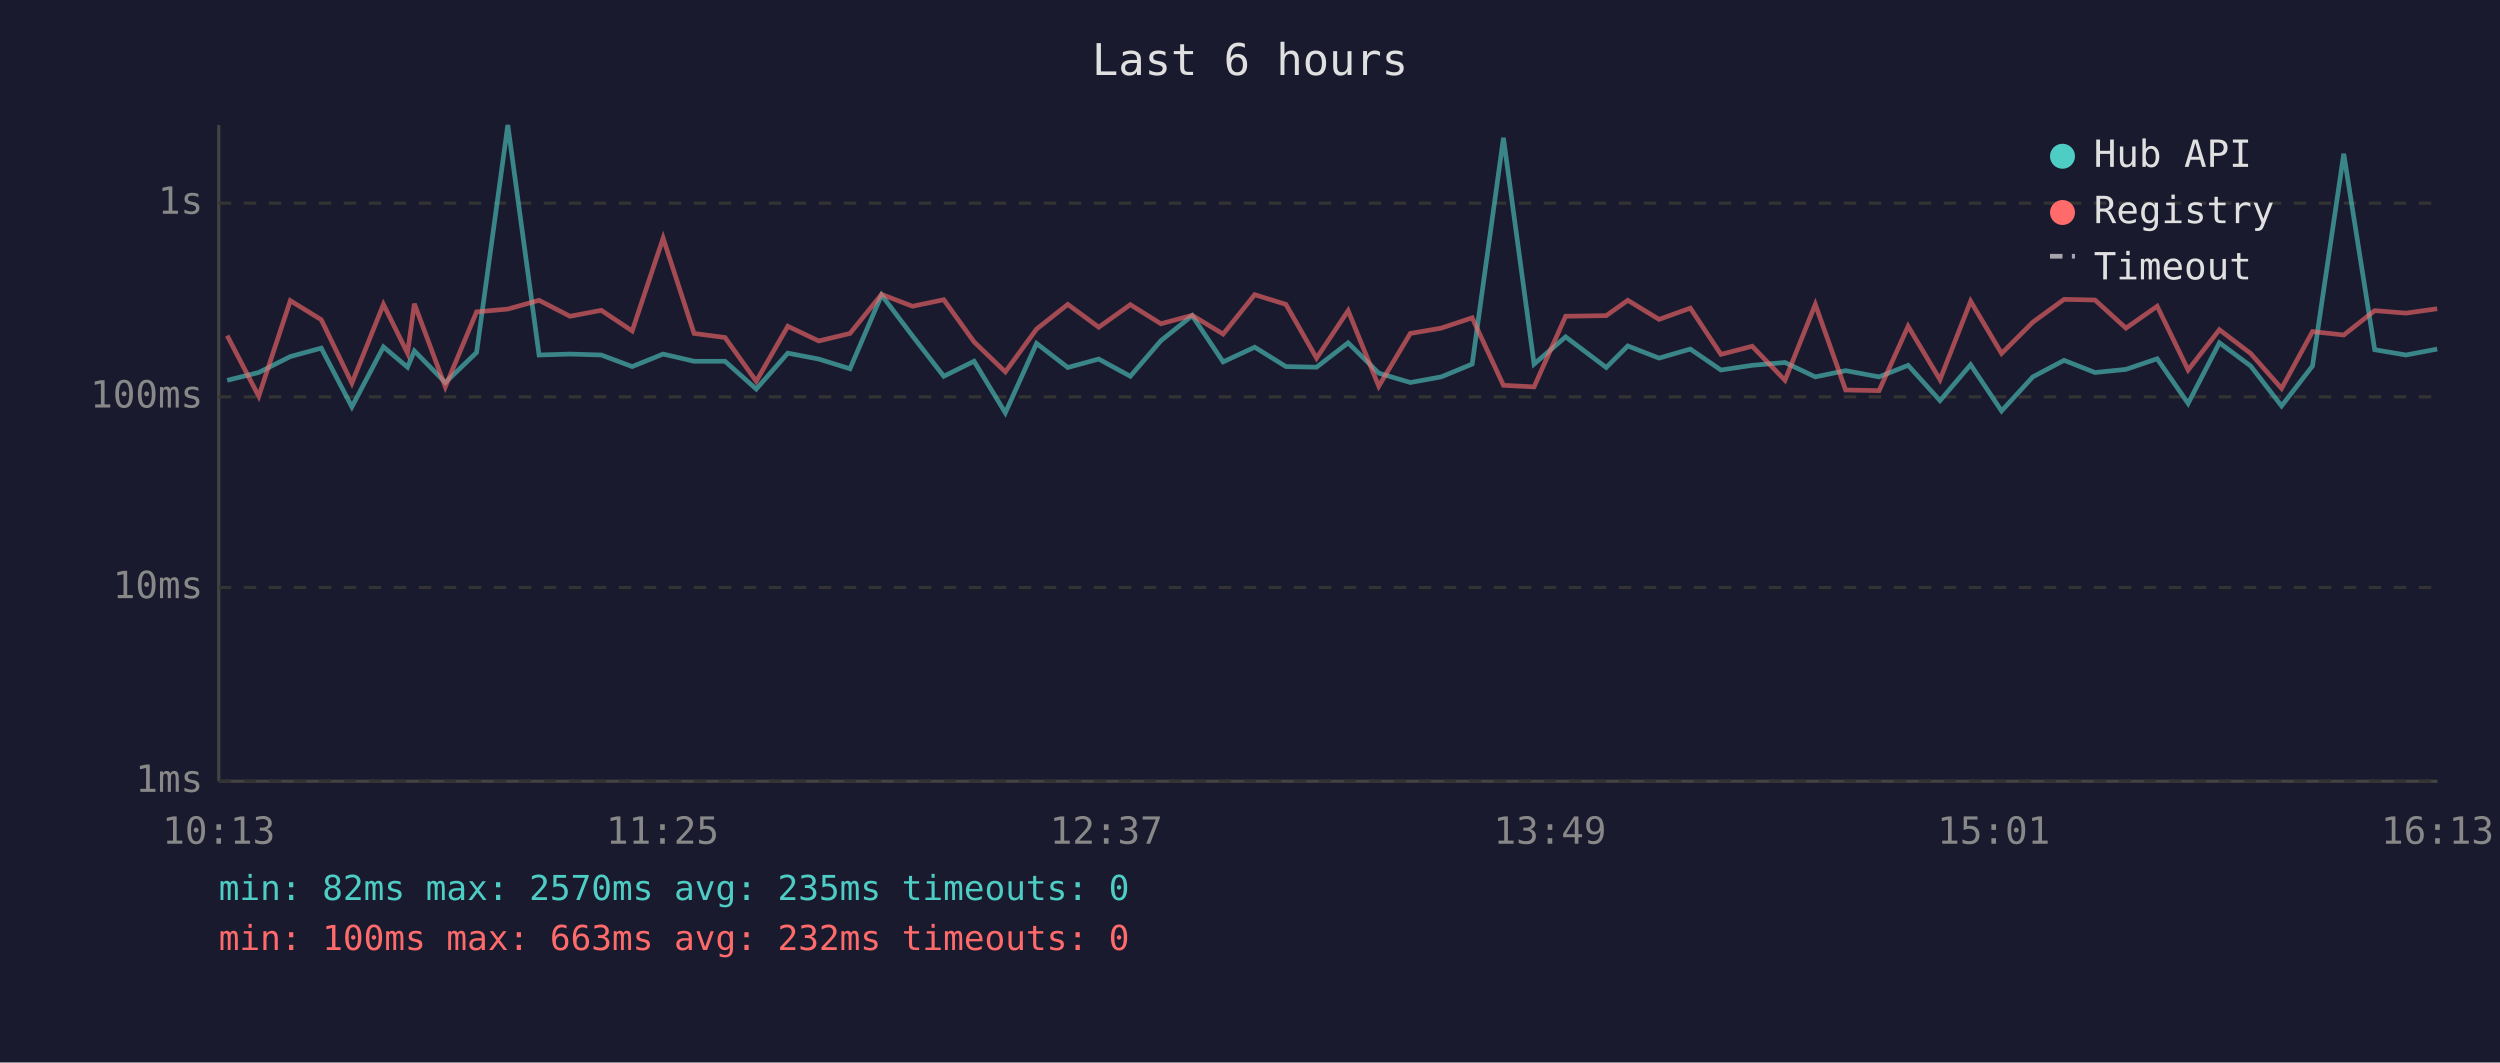
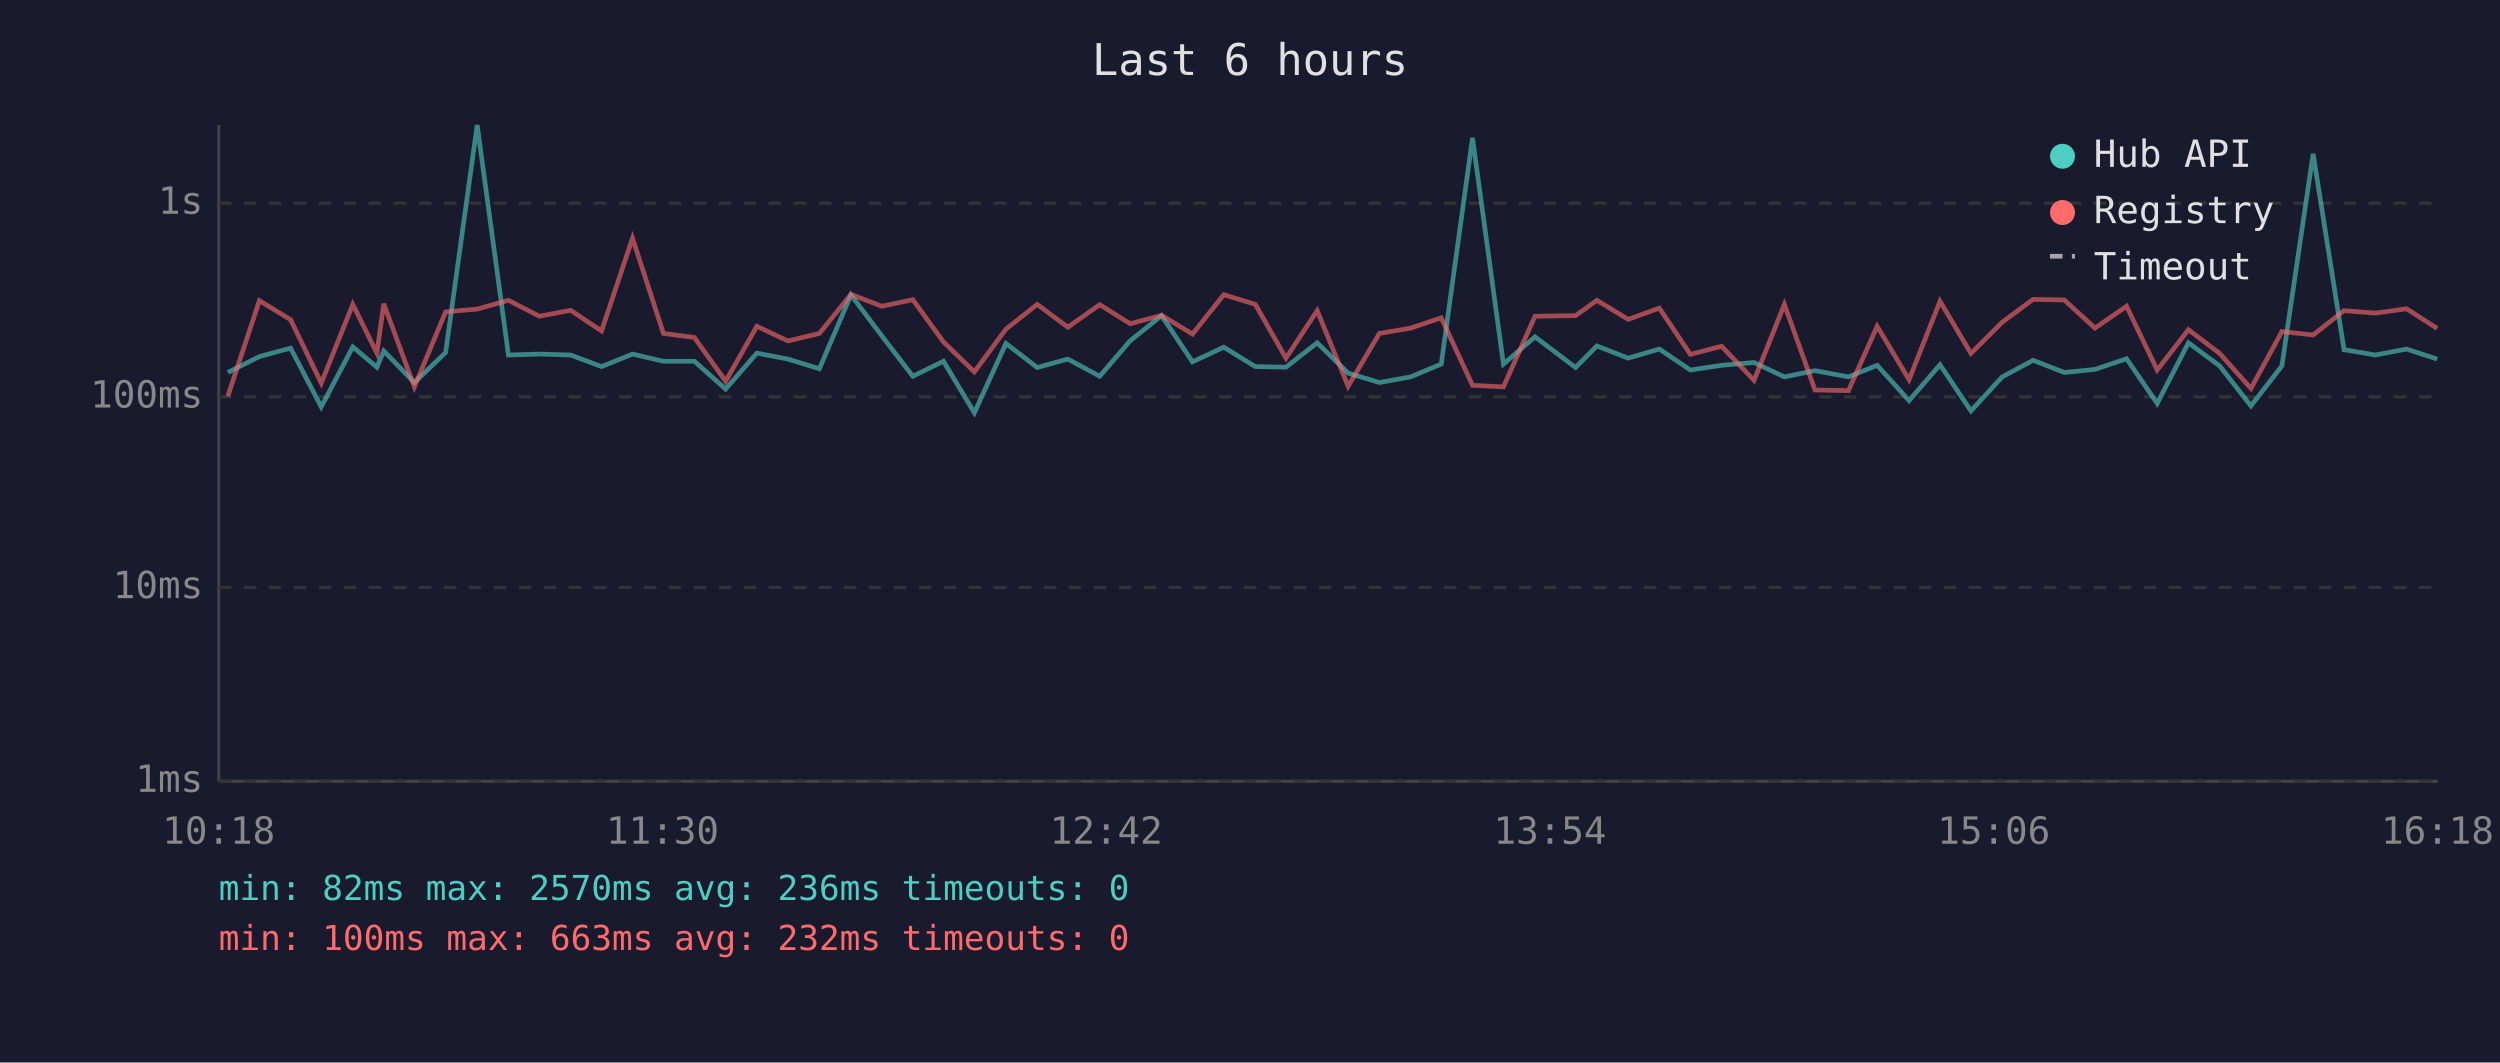
<svg xmlns="http://www.w3.org/2000/svg" viewBox="0 0 800 340" font-family="monospace" font-size="12">
  <rect width="800" height="340" fill="#1a1a2e" />
  <text x="400" y="24" fill="#e0e0e0" font-size="14" text-anchor="middle">Last 6 hours</text>
  <line x1="70" y1="40" x2="70" y2="250" stroke="#444" stroke-width="1" />
  <line x1="70" y1="250" x2="780" y2="250" stroke="#444" stroke-width="1" />
  <line x1="70" y1="250" x2="780" y2="250" stroke="#333" stroke-width="1" stroke-dasharray="4" />
  <text x="65" y="250" fill="#888" text-anchor="end" dominant-baseline="middle">1ms</text>
  <line x1="70" y1="188" x2="780" y2="188" stroke="#333" stroke-width="1" stroke-dasharray="4" />
  <text x="65" y="188" fill="#888" text-anchor="end" dominant-baseline="middle">10ms</text>
  <line x1="70" y1="127" x2="780" y2="127" stroke="#333" stroke-width="1" stroke-dasharray="4" />
  <text x="65" y="127" fill="#888" text-anchor="end" dominant-baseline="middle">100ms</text>
  <line x1="70" y1="65" x2="780" y2="65" stroke="#333" stroke-width="1" stroke-dasharray="4" />
  <text x="65" y="65" fill="#888" text-anchor="end" dominant-baseline="middle">1s</text>
-   <text x="70" y="270" fill="#888" text-anchor="middle">10:13</text>
-   <text x="212" y="270" fill="#888" text-anchor="middle">11:25</text>
-   <text x="354" y="270" fill="#888" text-anchor="middle">12:37</text>
-   <text x="496" y="270" fill="#888" text-anchor="middle">13:49</text>
-   <text x="638" y="270" fill="#888" text-anchor="middle">15:01</text>
-   <text x="780" y="270" fill="#888" text-anchor="middle">16:13</text>
-   <polyline points="72.7,121.7 82.8,119.2 92.9,114.1 102.8,111.4 112.6,130.2 122.7,111.0 130.4,117.5 132.6,112.3 142.5,122.4 152.5,112.8 162.5,40.0 172.5,113.6 182.4,113.3 192.4,113.6 202.3,117.3 212.2,113.3 222.1,115.6 232.0,115.6 242.0,124.5 252.1,113.0 262.0,114.9 272.0,118.0 282.1,94.4 292.0,107.5 302.0,120.4 311.7,115.6 321.7,132.1 331.7,109.9 341.7,117.6 351.6,114.9 361.7,120.4 371.5,109.0 381.5,101.0 391.4,115.8 401.5,111.1 411.5,117.3 421.3,117.5 431.4,109.7 441.2,119.4 451.3,122.4 461.2,120.6 471.1,116.5 481.1,44.1 490.9,116.5 501.0,107.8 514.0,117.6 520.9,110.7 530.9,114.6 540.9,111.7 550.7,118.4 560.7,116.9 571.2,116.0 580.9,120.6 590.6,118.6 601.3,120.6 610.6,116.9 620.8,128.2 630.6,116.7 640.5,131.5 650.5,120.6 660.5,115.3 670.4,119.2 680.3,118.2 690.3,114.8 700.2,129.1 710.2,109.7 720.2,117.1 730.1,129.9 740.0,117.1 750.0,49.2 759.9,111.9 769.9,113.6 779.9,111.7" fill="none" stroke="#4ecdc4" stroke-width="1.5" opacity="0.6" />
-   <polyline points="72.7,107.4 82.8,126.8 92.9,96.2 102.8,102.3 112.6,122.6 122.7,97.4 130.4,113.0 132.6,97.2 142.5,123.8 152.5,99.8 162.5,98.9 172.5,96.1 182.4,101.2 192.4,99.3 202.3,105.9 212.2,76.2 222.1,106.7 232.0,108.0 242.0,122.0 252.1,104.4 262.0,109.1 272.0,106.7 282.1,94.2 292.0,98.0 302.0,95.9 311.7,109.4 321.7,119.0 331.7,105.3 341.7,97.4 351.6,104.7 361.7,97.5 371.5,103.6 381.5,100.9 391.4,106.9 401.5,94.3 411.5,97.4 421.3,114.6 431.4,99.4 441.2,123.6 451.3,106.7 461.2,105.0 471.1,101.7 481.1,123.3 490.9,123.8 501.0,101.2 514.0,101.0 520.9,96.1 530.9,102.2 540.9,98.6 550.7,113.4 560.7,110.8 571.2,121.7 580.9,97.4 590.6,124.8 601.3,125.0 610.6,104.4 620.8,121.5 630.6,96.4 640.5,113.1 650.5,103.1 660.5,95.8 670.4,96.0 680.3,105.0 690.3,98.0 700.2,118.4 710.2,105.5 720.2,113.1 730.1,124.3 740.0,106.1 750.0,107.2 759.9,99.4 769.9,100.2 779.9,98.8" fill="none" stroke="#ff6b6b" stroke-width="1.5" opacity="0.6" />
+   <text x="70" y="270" fill="#888" text-anchor="middle">10:18</text>
+   <text x="212" y="270" fill="#888" text-anchor="middle">11:30</text>
+   <text x="354" y="270" fill="#888" text-anchor="middle">12:42</text>
+   <text x="496" y="270" fill="#888" text-anchor="middle">13:54</text>
+   <text x="638" y="270" fill="#888" text-anchor="middle">15:06</text>
+   <text x="780" y="270" fill="#888" text-anchor="middle">16:18</text>
+   <polyline points="72.9,119.2 83.0,114.1 93.0,111.4 102.8,130.2 112.9,111.0 120.6,117.5 122.8,112.3 132.6,122.4 142.6,112.8 152.7,40.0 162.7,113.6 172.6,113.3 182.6,113.6 192.5,117.3 202.4,113.3 212.3,115.6 222.2,115.6 232.2,124.5 242.2,113.0 252.1,114.9 262.2,118.0 272.3,94.4 282.2,107.5 292.1,120.4 301.9,115.6 311.8,132.1 321.9,109.9 331.9,117.6 341.7,114.9 351.9,120.4 361.7,109.0 371.7,101.0 381.6,115.8 391.6,111.1 401.7,117.3 411.5,117.5 421.5,109.7 431.4,119.4 441.4,122.4 451.4,120.6 461.2,116.5 471.2,44.1 481.1,116.5 491.2,107.8 504.2,117.6 511.0,110.7 521.0,114.6 531.0,111.7 540.9,118.4 550.9,116.9 561.3,116.0 571.0,120.6 580.8,118.6 591.5,120.6 600.7,116.9 610.9,128.2 620.8,116.7 630.7,131.5 640.7,120.6 650.6,115.3 660.6,119.2 670.4,118.2 680.5,114.8 690.3,129.1 700.3,109.7 710.3,117.1 720.3,129.9 730.2,117.1 740.2,49.2 750.1,111.9 760.1,113.6 770.1,111.7 779.9,114.9" fill="none" stroke="#4ecdc4" stroke-width="1.5" opacity="0.6" />
+   <polyline points="72.9,126.8 83.0,96.2 93.0,102.3 102.8,122.6 112.9,97.4 120.6,113.0 122.8,97.2 132.6,123.8 142.6,99.8 152.7,98.9 162.7,96.1 172.6,101.2 182.6,99.3 192.5,105.9 202.4,76.2 212.3,106.7 222.2,108.0 232.2,122.0 242.2,104.4 252.1,109.1 262.2,106.7 272.3,94.2 282.2,98.0 292.1,95.9 301.9,109.4 311.8,119.0 321.9,105.3 331.9,97.4 341.7,104.7 351.9,97.5 361.7,103.6 371.7,100.9 381.6,106.9 391.6,94.3 401.7,97.4 411.5,114.6 421.5,99.4 431.4,123.6 441.4,106.7 451.4,105.0 461.2,101.7 471.2,123.3 481.1,123.8 491.2,101.2 504.2,101.0 511.0,96.1 521.0,102.2 531.0,98.6 540.9,113.4 550.9,110.8 561.3,121.7 571.0,97.4 580.8,124.8 591.5,125.0 600.7,104.4 610.9,121.5 620.8,96.4 630.7,113.1 640.7,103.1 650.6,95.8 660.6,96.0 670.4,105.0 680.5,98.0 690.3,118.4 700.3,105.5 710.3,113.1 720.3,124.3 730.2,106.1 740.2,107.2 750.1,99.4 760.1,100.2 770.1,98.8 779.9,105.1" fill="none" stroke="#ff6b6b" stroke-width="1.5" opacity="0.6" />
  <circle cx="660" cy="50" r="4" fill="#4ecdc4" />
  <text x="670" y="50" fill="#e0e0e0" dominant-baseline="middle">Hub API</text>
  <circle cx="660" cy="68" r="4" fill="#ff6b6b" />
  <text x="670" y="68" fill="#e0e0e0" dominant-baseline="middle">Registry</text>
  <line x1="656" y1="82" x2="664" y2="82" stroke="#e0e0e0" stroke-width="1.5" stroke-dasharray="4,3" opacity="0.7" />
  <text x="670" y="86" fill="#e0e0e0" dominant-baseline="middle">Timeout</text>
-   <text x="70" y="288" fill="#4ecdc4" font-size="11">min: 82ms  max: 2570ms  avg: 235ms  timeouts: 0</text>
+   <text x="70" y="288" fill="#4ecdc4" font-size="11">min: 82ms  max: 2570ms  avg: 236ms  timeouts: 0</text>
  <text x="70" y="304" fill="#ff6b6b" font-size="11">min: 100ms  max: 663ms  avg: 232ms  timeouts: 0</text>
</svg>
